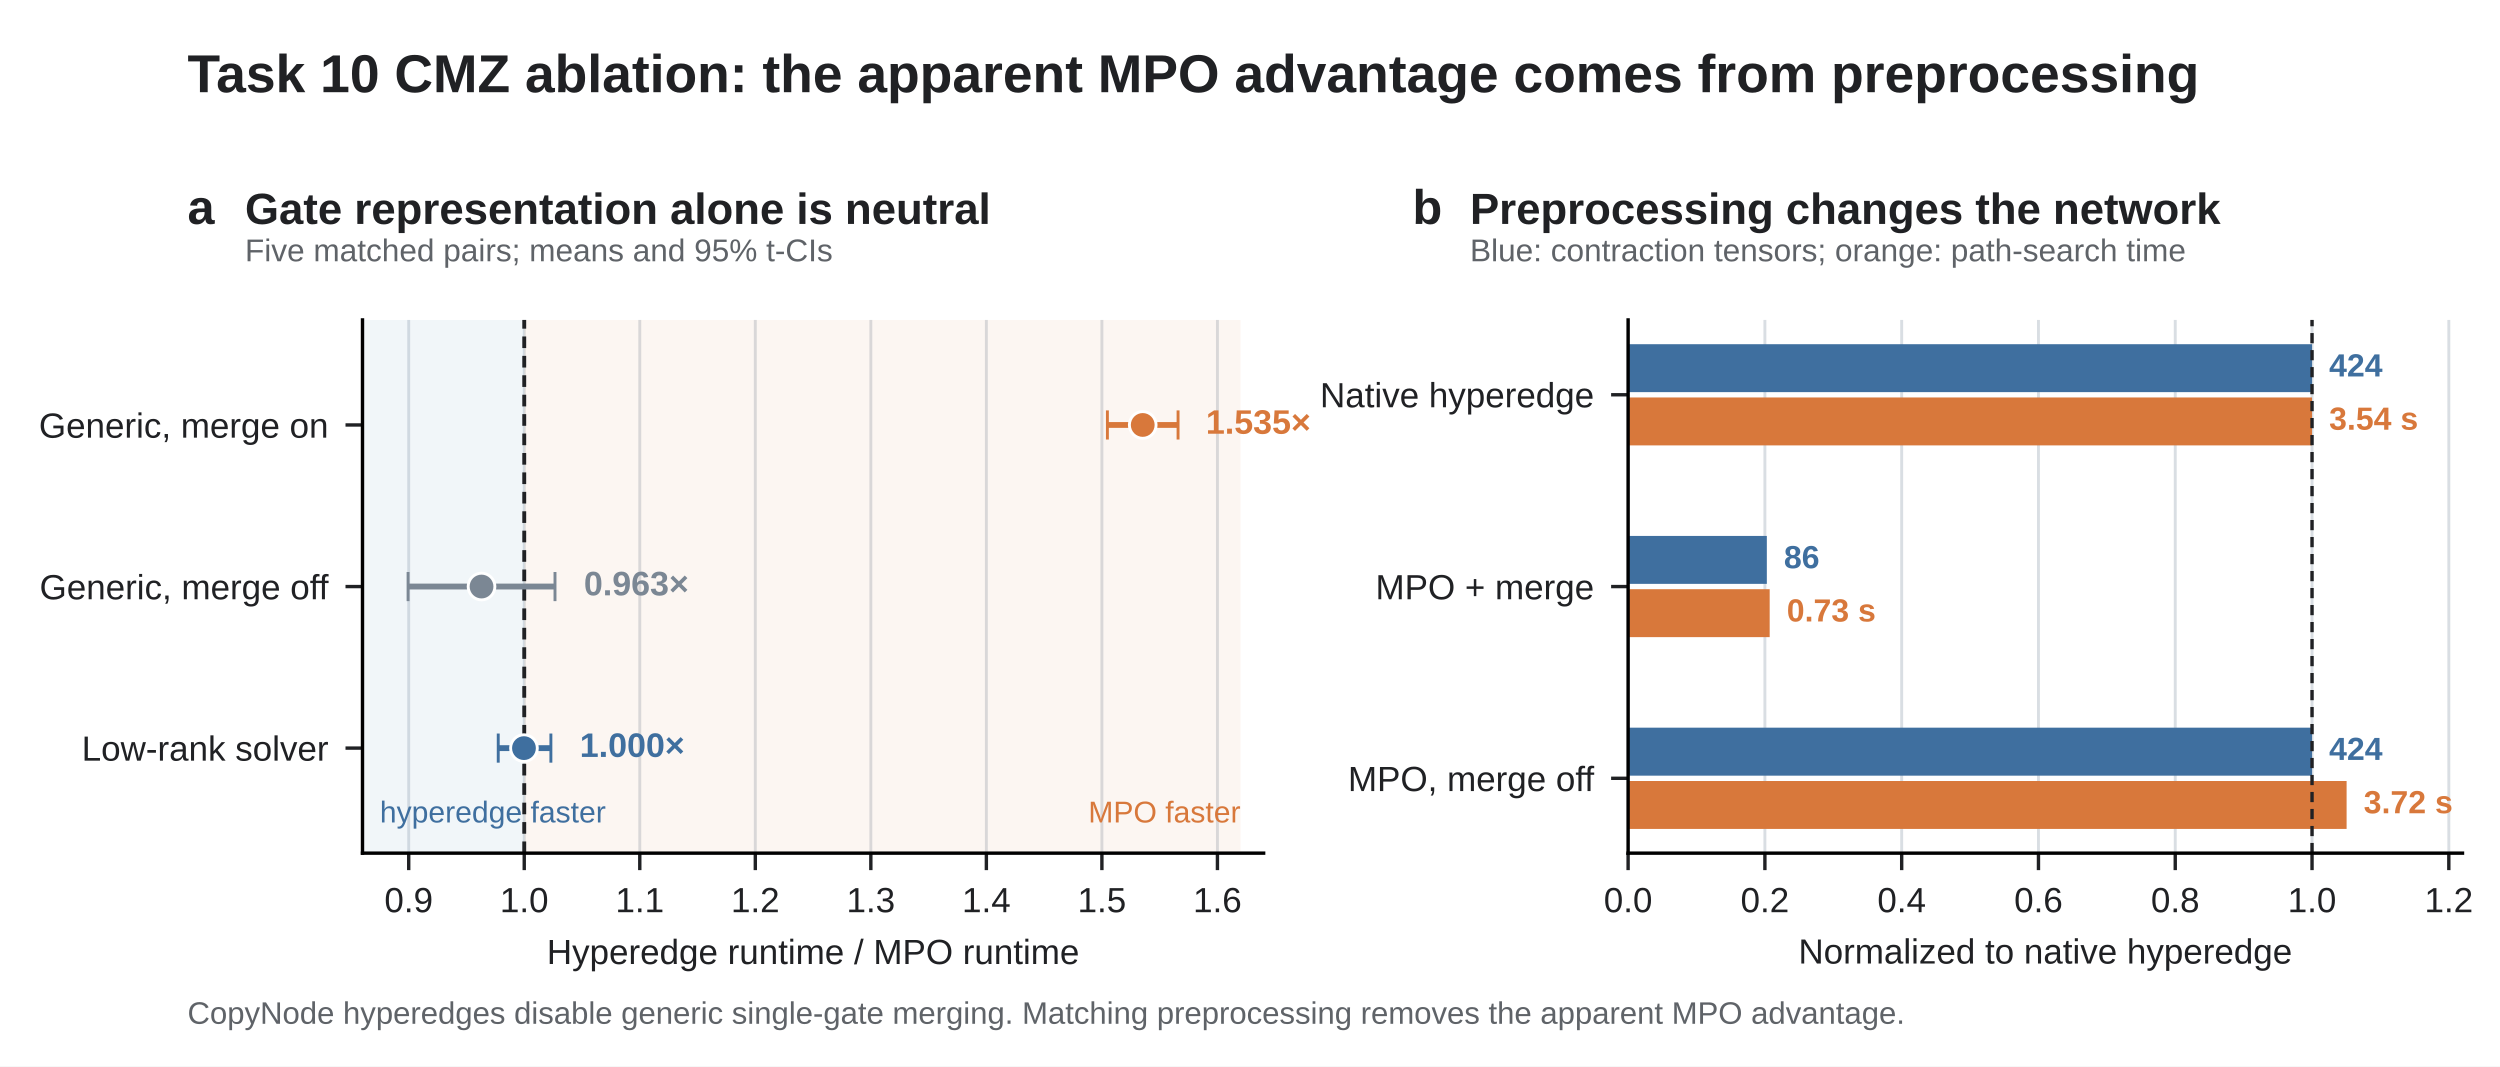
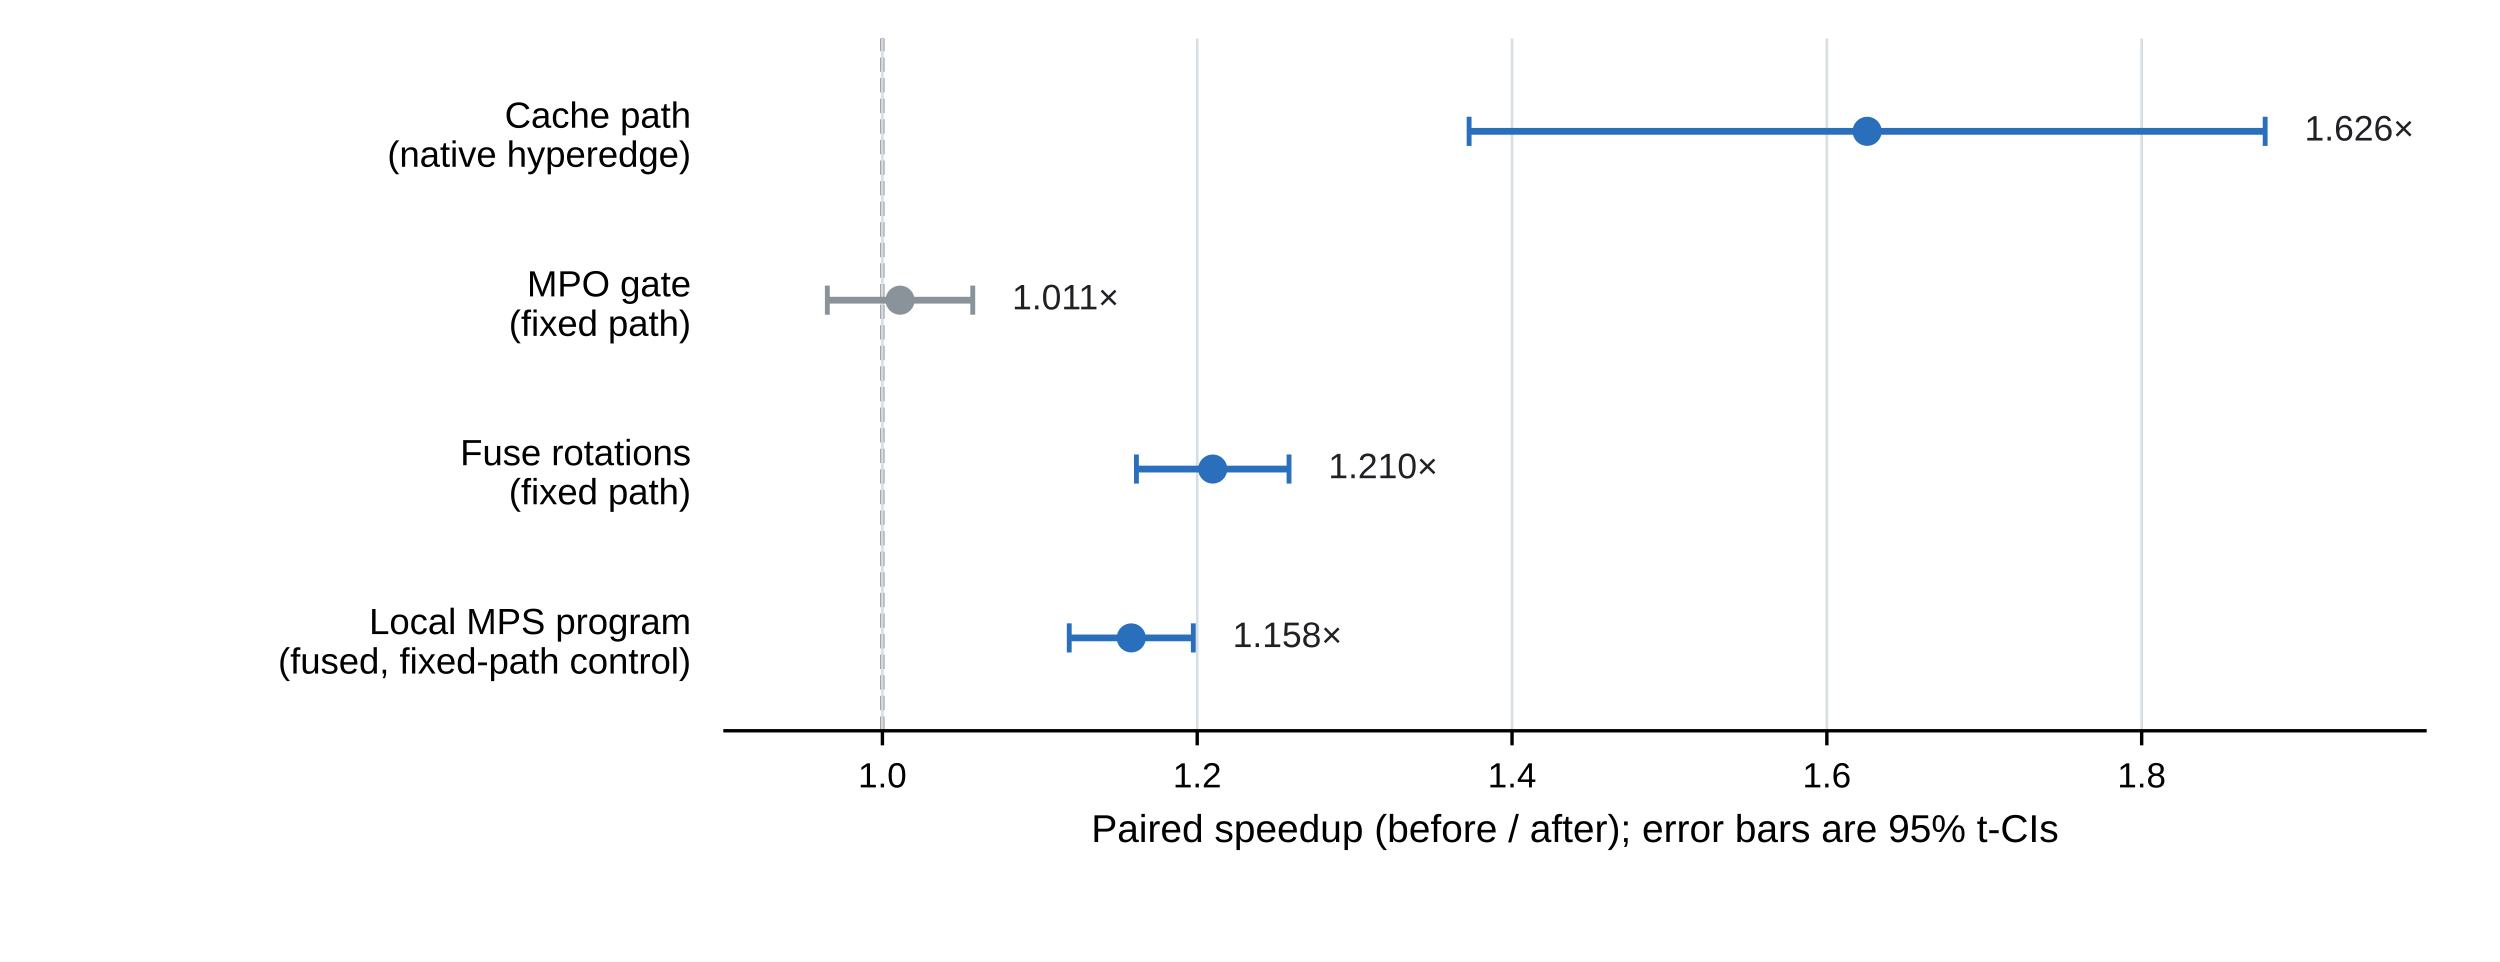
- <svg xmlns="http://www.w3.org/2000/svg" xmlns:xlink="http://www.w3.org/1999/xlink" width="514.8pt" height="219.6pt" viewBox="0 0 514.8 219.6" version="1.1">
+ <svg xmlns="http://www.w3.org/2000/svg" xmlns:xlink="http://www.w3.org/1999/xlink" width="514.8pt" height="198pt" viewBox="0 0 514.8 198" version="1.1">
  <defs>
    <style type="text/css">*{stroke-linejoin: round; stroke-linecap: butt}</style>
  </defs>
  <g id="figure_1">
    <g id="patch_1">
-       <path d="M 0 219.6 L 514.8 219.6 L 514.8 0 L 0 0 z " style="fill: #ffffff" />
+       <path d="M 0 198 L 514.8 198 L 514.8 0 L 0 0 z " style="fill: #ffffff" />
    </g>
    <g id="axes_1">
      <g id="patch_2">
-         <path d="M 74.646 175.68 L 260.21 175.68 L 260.21 65.88 L 74.646 65.88 z " style="fill: #ffffff" />
+         <path d="M 149.292 150.48 L 499.356 150.48 L 499.356 7.92 L 149.292 7.92 z " style="fill: #ffffff" />
+       </g>
+       <g id="line2d_1">
+         <path d="M 181.705 150.48 L 181.705 7.92 " clip-path="url(#p4531cebce4)" style="fill: none; stroke-dasharray: 2.96,1.28; stroke-dashoffset: 0; stroke: #555b61; stroke-width: 0.8" />
      </g>
      <g id="matplotlib.axis_1">
        <g id="xtick_1">
-           <g id="line2d_1">
-             <path d="M 84.162 175.68 L 84.162 65.88 " clip-path="url(#p6c9e299e72)" style="fill: none; stroke: #d9dee3; stroke-width: 0.6; stroke-linecap: square" />
-           </g>
          <g id="line2d_2">
+             <path d="M 181.705 150.48 L 181.705 7.92 " clip-path="url(#p4531cebce4)" style="fill: none; stroke: #d9dee3; stroke-width: 0.55; stroke-linecap: square" />
+           </g>
+           <g id="line2d_3">
            <defs>
-               <path id="m479d107c8b" d="M 0 0 L 0 3.5 " style="stroke: #202124; stroke-width: 0.7" />
+               <path id="m6735ac74de" d="M 0 0 L 0 3 " style="stroke: #000000; stroke-width: 0.7" />
            </defs>
            <g>
-               <use xlink:href="#m479d107c8b" x="84.162" y="175.68" style="fill: #202124; stroke: #202124; stroke-width: 0.7" />
+               <use xlink:href="#m6735ac74de" x="181.705" y="150.48" style="stroke: #000000; stroke-width: 0.7" />
            </g>
          </g>
          <g id="text_1">
-             <text style="font-size: 7.2px; font-family: 'Arial', 'Helvetica', 'DejaVu Sans', sans-serif; text-anchor: middle; fill: #202124" x="84.162" y="187.834" transform="rotate(-0 84.16208 187.8336)">0.9</text>
+             <text style="font-size: 7.2px; font-family: 'Arial', 'Helvetica', 'DejaVu Sans', sans-serif; text-anchor: middle" x="181.705" y="162.134" transform="rotate(-0 181.7053 162.1336)">1.0</text>
          </g>
        </g>
        <g id="xtick_2">
-           <g id="line2d_3">
-             <path d="M 107.952 175.68 L 107.952 65.88 " clip-path="url(#p6c9e299e72)" style="fill: none; stroke: #d9dee3; stroke-width: 0.6; stroke-linecap: square" />
-           </g>
          <g id="line2d_4">
-             <g>
-               <use xlink:href="#m479d107c8b" x="107.952" y="175.68" style="fill: #202124; stroke: #202124; stroke-width: 0.7" />
+             <path d="M 246.532 150.48 L 246.532 7.92 " clip-path="url(#p4531cebce4)" style="fill: none; stroke: #d9dee3; stroke-width: 0.55; stroke-linecap: square" />
+           </g>
+           <g id="line2d_5">
+             <g>
+               <use xlink:href="#m6735ac74de" x="246.532" y="150.48" style="stroke: #000000; stroke-width: 0.7" />
            </g>
          </g>
          <g id="text_2">
-             <text style="font-size: 7.2px; font-family: 'Arial', 'Helvetica', 'DejaVu Sans', sans-serif; text-anchor: middle; fill: #202124" x="107.952" y="187.834" transform="rotate(-0 107.9523 187.8336)">1.0</text>
+             <text style="font-size: 7.2px; font-family: 'Arial', 'Helvetica', 'DejaVu Sans', sans-serif; text-anchor: middle" x="246.532" y="162.134" transform="rotate(-0 246.532 162.1336)">1.2</text>
          </g>
        </g>
        <g id="xtick_3">
-           <g id="line2d_5">
-             <path d="M 131.743 175.68 L 131.743 65.88 " clip-path="url(#p6c9e299e72)" style="fill: none; stroke: #d9dee3; stroke-width: 0.6; stroke-linecap: square" />
-           </g>
          <g id="line2d_6">
-             <g>
-               <use xlink:href="#m479d107c8b" x="131.743" y="175.68" style="fill: #202124; stroke: #202124; stroke-width: 0.7" />
+             <path d="M 311.359 150.48 L 311.359 7.92 " clip-path="url(#p4531cebce4)" style="fill: none; stroke: #d9dee3; stroke-width: 0.55; stroke-linecap: square" />
+           </g>
+           <g id="line2d_7">
+             <g>
+               <use xlink:href="#m6735ac74de" x="311.359" y="150.48" style="stroke: #000000; stroke-width: 0.7" />
            </g>
          </g>
          <g id="text_3">
-             <text style="font-size: 7.2px; font-family: 'Arial', 'Helvetica', 'DejaVu Sans', sans-serif; text-anchor: middle; fill: #202124" x="131.743" y="187.834" transform="rotate(-0 131.7425 187.8336)">1.1</text>
+             <text style="font-size: 7.2px; font-family: 'Arial', 'Helvetica', 'DejaVu Sans', sans-serif; text-anchor: middle" x="311.359" y="162.134" transform="rotate(-0 311.3587 162.1336)">1.4</text>
          </g>
        </g>
        <g id="xtick_4">
-           <g id="line2d_7">
-             <path d="M 155.533 175.68 L 155.533 65.88 " clip-path="url(#p6c9e299e72)" style="fill: none; stroke: #d9dee3; stroke-width: 0.6; stroke-linecap: square" />
-           </g>
          <g id="line2d_8">
-             <g>
-               <use xlink:href="#m479d107c8b" x="155.533" y="175.68" style="fill: #202124; stroke: #202124; stroke-width: 0.7" />
+             <path d="M 376.185 150.48 L 376.185 7.92 " clip-path="url(#p4531cebce4)" style="fill: none; stroke: #d9dee3; stroke-width: 0.55; stroke-linecap: square" />
+           </g>
+           <g id="line2d_9">
+             <g>
+               <use xlink:href="#m6735ac74de" x="376.185" y="150.48" style="stroke: #000000; stroke-width: 0.7" />
            </g>
          </g>
          <g id="text_4">
-             <text style="font-size: 7.2px; font-family: 'Arial', 'Helvetica', 'DejaVu Sans', sans-serif; text-anchor: middle; fill: #202124" x="155.533" y="187.834" transform="rotate(-0 155.5327 187.8336)">1.2</text>
+             <text style="font-size: 7.2px; font-family: 'Arial', 'Helvetica', 'DejaVu Sans', sans-serif; text-anchor: middle" x="376.185" y="162.134" transform="rotate(-0 376.1853 162.1336)">1.6</text>
          </g>
        </g>
        <g id="xtick_5">
-           <g id="line2d_9">
-             <path d="M 179.323 175.68 L 179.323 65.88 " clip-path="url(#p6c9e299e72)" style="fill: none; stroke: #d9dee3; stroke-width: 0.6; stroke-linecap: square" />
-           </g>
          <g id="line2d_10">
-             <g>
-               <use xlink:href="#m479d107c8b" x="179.323" y="175.68" style="fill: #202124; stroke: #202124; stroke-width: 0.7" />
+             <path d="M 441.012 150.48 L 441.012 7.92 " clip-path="url(#p4531cebce4)" style="fill: none; stroke: #d9dee3; stroke-width: 0.55; stroke-linecap: square" />
+           </g>
+           <g id="line2d_11">
+             <g>
+               <use xlink:href="#m6735ac74de" x="441.012" y="150.48" style="stroke: #000000; stroke-width: 0.7" />
            </g>
          </g>
          <g id="text_5">
-             <text style="font-size: 7.2px; font-family: 'Arial', 'Helvetica', 'DejaVu Sans', sans-serif; text-anchor: middle; fill: #202124" x="179.323" y="187.834" transform="rotate(-0 179.3229 187.8336)">1.3</text>
-           </g>
-         </g>
-         <g id="xtick_6">
-           <g id="line2d_11">
-             <path d="M 203.113 175.68 L 203.113 65.88 " clip-path="url(#p6c9e299e72)" style="fill: none; stroke: #d9dee3; stroke-width: 0.6; stroke-linecap: square" />
-           </g>
-           <g id="line2d_12">
-             <g>
-               <use xlink:href="#m479d107c8b" x="203.113" y="175.68" style="fill: #202124; stroke: #202124; stroke-width: 0.7" />
-             </g>
-           </g>
-           <g id="text_6">
-             <text style="font-size: 7.2px; font-family: 'Arial', 'Helvetica', 'DejaVu Sans', sans-serif; text-anchor: middle; fill: #202124" x="203.113" y="187.834" transform="rotate(-0 203.1131 187.8336)">1.4</text>
-           </g>
-         </g>
-         <g id="xtick_7">
-           <g id="line2d_13">
-             <path d="M 226.903 175.68 L 226.903 65.88 " clip-path="url(#p6c9e299e72)" style="fill: none; stroke: #d9dee3; stroke-width: 0.6; stroke-linecap: square" />
-           </g>
-           <g id="line2d_14">
-             <g>
-               <use xlink:href="#m479d107c8b" x="226.903" y="175.68" style="fill: #202124; stroke: #202124; stroke-width: 0.7" />
-             </g>
-           </g>
-           <g id="text_7">
-             <text style="font-size: 7.2px; font-family: 'Arial', 'Helvetica', 'DejaVu Sans', sans-serif; text-anchor: middle; fill: #202124" x="226.903" y="187.834" transform="rotate(-0 226.9033 187.8336)">1.5</text>
-           </g>
-         </g>
-         <g id="xtick_8">
-           <g id="line2d_15">
-             <path d="M 250.694 175.68 L 250.694 65.88 " clip-path="url(#p6c9e299e72)" style="fill: none; stroke: #d9dee3; stroke-width: 0.6; stroke-linecap: square" />
-           </g>
-           <g id="line2d_16">
-             <g>
-               <use xlink:href="#m479d107c8b" x="250.694" y="175.68" style="fill: #202124; stroke: #202124; stroke-width: 0.7" />
-             </g>
-           </g>
-           <g id="text_8">
-             <text style="font-size: 7.2px; font-family: 'Arial', 'Helvetica', 'DejaVu Sans', sans-serif; text-anchor: middle; fill: #202124" x="250.694" y="187.834" transform="rotate(-0 250.6936 187.8336)">1.6</text>
-           </g>
-         </g>
-         <g id="text_9">
-           <text style="font-size: 7.2px; font-family: 'Arial', 'Helvetica', 'DejaVu Sans', sans-serif; text-anchor: middle; fill: #202124" x="167.428" y="198.511" transform="rotate(-0 167.4278 198.5105)">Hyperedge runtime / MPO runtime</text>
+             <text style="font-size: 7.2px; font-family: 'Arial', 'Helvetica', 'DejaVu Sans', sans-serif; text-anchor: middle" x="441.012" y="162.134" transform="rotate(-0 441.012 162.1336)">1.8</text>
+           </g>
+         </g>
+         <g id="text_6">
+           <text style="font-size: 8px; font-family: 'Arial', 'Helvetica', 'DejaVu Sans', sans-serif; text-anchor: middle" x="324.324" y="173.388" transform="rotate(-0 324.324 173.3884)">Paired speedup (before / after); error bars are 95% t-CIs</text>
        </g>
      </g>
      <g id="matplotlib.axis_2">
        <g id="ytick_1">
-           <g id="line2d_17">
-             <defs>
-               <path id="mace74a20b6" d="M 0 0 L -3.5 0 " style="stroke: #202124; stroke-width: 0.7" />
-             </defs>
-             <g>
-               <use xlink:href="#mace74a20b6" x="74.646" y="87.507" style="fill: #202124; stroke: #202124; stroke-width: 0.7" />
-             </g>
-           </g>
+           <g id="line2d_12" />
+           <g id="text_7">
+             <text style="font-size: 7.5px; font-family: 'Arial', 'Helvetica', 'DejaVu Sans', sans-serif" transform="translate(103.9342 26.29859)">Cache path</text>
+             <text style="font-size: 7.5px; font-family: 'Arial', 'Helvetica', 'DejaVu Sans', sans-serif" transform="translate(79.75958 34.34093)">(native hyperedge)</text>
+           </g>
+         </g>
+         <g id="ytick_2">
+           <g id="line2d_13" />
+           <g id="text_8">
+             <text style="font-size: 7.5px; font-family: 'Arial', 'Helvetica', 'DejaVu Sans', sans-serif" transform="translate(108.5291 61.02772)">MPO gate</text>
+             <text style="font-size: 7.5px; font-family: 'Arial', 'Helvetica', 'DejaVu Sans', sans-serif" transform="translate(104.7768 69.15795)">(fixed path)</text>
+           </g>
+         </g>
+         <g id="ytick_3">
+           <g id="line2d_14" />
+           <g id="text_9">
+             <text style="font-size: 7.5px; font-family: 'Arial', 'Helvetica', 'DejaVu Sans', sans-serif" transform="translate(94.77247 95.79435)">Fuse rotations</text>
+             <text style="font-size: 7.5px; font-family: 'Arial', 'Helvetica', 'DejaVu Sans', sans-serif" transform="translate(104.7768 103.8367)">(fixed path)</text>
+           </g>
+         </g>
+         <g id="ytick_4">
+           <g id="line2d_15" />
          <g id="text_10">
-             <text style="font-size: 7.2px; font-family: 'Arial', 'Helvetica', 'DejaVu Sans', sans-serif; text-anchor: end; fill: #202124" x="67.646" y="90.128" transform="rotate(-0 67.646 90.12796)">Generic, merge on</text>
-           </g>
-         </g>
-         <g id="ytick_2">
-           <g id="line2d_18">
-             <g>
-               <use xlink:href="#mace74a20b6" x="74.646" y="120.78" style="fill: #202124; stroke: #202124; stroke-width: 0.7" />
-             </g>
-           </g>
-           <g id="text_11">
-             <text style="font-size: 7.2px; font-family: 'Arial', 'Helvetica', 'DejaVu Sans', sans-serif; text-anchor: end; fill: #202124" x="67.646" y="123.401" transform="rotate(-0 67.646 123.4007)">Generic, merge off</text>
-           </g>
-         </g>
-         <g id="ytick_3">
-           <g id="line2d_19">
-             <g>
-               <use xlink:href="#mace74a20b6" x="74.646" y="154.053" style="fill: #202124; stroke: #202124; stroke-width: 0.7" />
-             </g>
-           </g>
-           <g id="text_12">
-             <text style="font-size: 7.2px; font-family: 'Arial', 'Helvetica', 'DejaVu Sans', sans-serif; text-anchor: end; fill: #202124" x="67.646" y="156.63" transform="rotate(-0 67.646 156.6295)">Low-rank solver</text>
+             <text style="font-size: 7.5px; font-family: 'Arial', 'Helvetica', 'DejaVu Sans', sans-serif" transform="translate(76.01895 130.5668)">Local MPS program</text>
+             <text style="font-size: 7.5px; font-family: 'Arial', 'Helvetica', 'DejaVu Sans', sans-serif" transform="translate(57.25723 138.6971)">(fused, fixed-path control)</text>
          </g>
        </g>
      </g>
      <g id="patch_3">
-         <path d="M 74.646 175.68 L 107.952 175.68 L 107.952 65.88 L 74.646 65.88 z " clip-path="url(#p6c9e299e72)" style="fill: #91b7d4; opacity: 0.13" />
-       </g>
-       <g id="patch_4">
-         <path d="M 107.952 175.68 L 255.452 175.68 L 255.452 65.88 L 107.952 65.88 z " clip-path="url(#p6c9e299e72)" style="fill: #d8783b; opacity: 0.07" />
+         <path d="M 149.292 150.48 L 499.356 150.48 " style="fill: none; stroke: #000000; stroke-width: 0.7; stroke-linejoin: miter; stroke-linecap: square" />
+       </g>
+       <g id="LineCollection_1">
+         <path d="M 302.52 27.044 L 466.446 27.044 " clip-path="url(#p4531cebce4)" style="fill: none; stroke: #2a6fbb; stroke-width: 1.4" />
+       </g>
+       <g id="line2d_16">
+         <defs>
+           <path id="m9feb928ae0" d="M 0 3 L 0 -3 " style="stroke: #2a6fbb" />
+         </defs>
+         <g clip-path="url(#p4531cebce4)">
+           <use xlink:href="#m9feb928ae0" x="302.52" y="27.044" style="fill: #2a6fbb; stroke: #2a6fbb" />
+         </g>
+       </g>
+       <g id="line2d_17">
+         <g clip-path="url(#p4531cebce4)">
+           <use xlink:href="#m9feb928ae0" x="466.446" y="27.044" style="fill: #2a6fbb; stroke: #2a6fbb" />
+         </g>
+       </g>
+       <g id="text_11">
+         <text style="font-size: 7.3px; font-family: 'Arial', 'Helvetica', 'DejaVu Sans', sans-serif; text-anchor: start; fill: #202124" x="474.549" y="28.931" transform="rotate(-0 474.5491 28.93107)">1.626×</text>
+       </g>
+       <g id="LineCollection_2">
+         <path d="M 170.366 61.815 L 200.31 61.815 " clip-path="url(#p4531cebce4)" style="fill: none; stroke: #8a929a; stroke-width: 1.4" />
+       </g>
+       <g id="line2d_18">
+         <defs>
+           <path id="mf2feea0090" d="M 0 3 L 0 -3 " style="stroke: #8a929a" />
+         </defs>
+         <g clip-path="url(#p4531cebce4)">
+           <use xlink:href="#mf2feea0090" x="170.366" y="61.815" style="fill: #8a929a; stroke: #8a929a" />
+         </g>
+       </g>
+       <g id="line2d_19">
+         <g clip-path="url(#p4531cebce4)">
+           <use xlink:href="#mf2feea0090" x="200.31" y="61.815" style="fill: #8a929a; stroke: #8a929a" />
+         </g>
+       </g>
+       <g id="text_12">
+         <text style="font-size: 7.3px; font-family: 'Arial', 'Helvetica', 'DejaVu Sans', sans-serif; text-anchor: start; fill: #202124" x="208.414" y="63.702" transform="rotate(-0 208.4136 63.7018)">1.011×</text>
+       </g>
+       <g id="LineCollection_3">
+         <path d="M 234.014 96.585 L 265.435 96.585 " clip-path="url(#p4531cebce4)" style="fill: none; stroke: #2a6fbb; stroke-width: 1.4" />
      </g>
      <g id="line2d_20">
-         <path d="M 107.952 175.68 L 107.952 65.88 " clip-path="url(#p6c9e299e72)" style="fill: none; stroke-dasharray: 2.4,1.6; stroke-dashoffset: 0; stroke: #202124; stroke-width: 0.8" />
-       </g>
-       <g id="patch_5">
-         <path d="M 74.646 175.68 L 74.646 65.88 " style="fill: none; stroke: #000000; stroke-width: 0.7; stroke-linejoin: miter; stroke-linecap: square" />
-       </g>
-       <g id="patch_6">
-         <path d="M 74.646 175.68 L 260.21 175.68 " style="fill: none; stroke: #000000; stroke-width: 0.7; stroke-linejoin: miter; stroke-linecap: square" />
-       </g>
-       <g id="LineCollection_1">
-         <path d="M 228.036 87.507 L 242.586 87.507 " clip-path="url(#p6c9e299e72)" style="fill: none; stroke: #d8783b; stroke-width: 1.2" />
+         <g clip-path="url(#p4531cebce4)">
+           <use xlink:href="#m9feb928ae0" x="234.014" y="96.585" style="fill: #2a6fbb; stroke: #2a6fbb" />
+         </g>
      </g>
      <g id="line2d_21">
-         <defs>
-           <path id="m5ac0449e35" d="M 0 3 L 0 -3 " style="stroke: #d8783b; stroke-width: 0.6" />
-         </defs>
-         <g clip-path="url(#p6c9e299e72)">
-           <use xlink:href="#m5ac0449e35" x="228.036" y="87.507" style="fill: #d8783b; stroke: #d8783b; stroke-width: 0.6" />
-         </g>
+         <g clip-path="url(#p4531cebce4)">
+           <use xlink:href="#m9feb928ae0" x="265.435" y="96.585" style="fill: #2a6fbb; stroke: #2a6fbb" />
+         </g>
+       </g>
+       <g id="text_13">
+         <text style="font-size: 7.3px; font-family: 'Arial', 'Helvetica', 'DejaVu Sans', sans-serif; text-anchor: start; fill: #202124" x="273.539" y="98.473" transform="rotate(-0 273.5388 98.47253)">1.210×</text>
+       </g>
+       <g id="LineCollection_4">
+         <path d="M 220.181 131.356 L 245.728 131.356 " clip-path="url(#p4531cebce4)" style="fill: none; stroke: #2a6fbb; stroke-width: 1.4" />
      </g>
      <g id="line2d_22">
-         <g clip-path="url(#p6c9e299e72)">
-           <use xlink:href="#m5ac0449e35" x="242.586" y="87.507" style="fill: #d8783b; stroke: #d8783b; stroke-width: 0.6" />
-         </g>
-       </g>
-       <g id="text_13">
-         <text style="font-weight: 700; font-size: 7px; font-family: 'Arial', 'Helvetica', 'DejaVu Sans', sans-serif; text-anchor: start; fill: #d8783b" x="248.315" y="89.322" transform="rotate(-0 248.3145 89.3218)">1.535×</text>
-       </g>
-       <g id="LineCollection_2">
-         <path d="M 84.031 120.78 L 114.285 120.78 " clip-path="url(#p6c9e299e72)" style="fill: none; stroke: #7b8794; stroke-width: 1.2" />
+         <g clip-path="url(#p4531cebce4)">
+           <use xlink:href="#m9feb928ae0" x="220.181" y="131.356" style="fill: #2a6fbb; stroke: #2a6fbb" />
+         </g>
      </g>
      <g id="line2d_23">
-         <defs>
-           <path id="m4f2e499cf9" d="M 0 3 L 0 -3 " style="stroke: #7b8794; stroke-width: 0.6" />
-         </defs>
-         <g clip-path="url(#p6c9e299e72)">
-           <use xlink:href="#m4f2e499cf9" x="84.031" y="120.78" style="fill: #7b8794; stroke: #7b8794; stroke-width: 0.6" />
-         </g>
+         <g clip-path="url(#p4531cebce4)">
+           <use xlink:href="#m9feb928ae0" x="245.728" y="131.356" style="fill: #2a6fbb; stroke: #2a6fbb" />
+         </g>
+       </g>
+       <g id="text_14">
+         <text style="font-size: 7.3px; font-family: 'Arial', 'Helvetica', 'DejaVu Sans', sans-serif; text-anchor: start; fill: #202124" x="253.831" y="133.243" transform="rotate(-0 253.8312 133.2433)">1.158×</text>
      </g>
      <g id="line2d_24">
-         <g clip-path="url(#p6c9e299e72)">
-           <use xlink:href="#m4f2e499cf9" x="114.285" y="120.78" style="fill: #7b8794; stroke: #7b8794; stroke-width: 0.6" />
-         </g>
-       </g>
-       <g id="text_14">
-         <text style="font-weight: 700; font-size: 7px; font-family: 'Arial', 'Helvetica', 'DejaVu Sans', sans-serif; text-anchor: start; fill: #7b8794" x="120.233" y="122.595" transform="rotate(-0 120.2328 122.5945)">0.963×</text>
-       </g>
-       <g id="LineCollection_3">
-         <path d="M 102.597 154.053 L 113.438 154.053 " clip-path="url(#p6c9e299e72)" style="fill: none; stroke: #3f6f9f; stroke-width: 1.2" />
+         <defs>
+           <path id="mca5726a981" d="M 0 2.5 C 0.663 2.5 1.299 2.237 1.768 1.768 C 2.237 1.299 2.5 0.663 2.5 0 C 2.5 -0.663 2.237 -1.299 1.768 -1.768 C 1.299 -2.237 0.663 -2.5 0 -2.5 C -0.663 -2.5 -1.299 -2.237 -1.768 -1.768 C -2.237 -1.299 -2.5 -0.663 -2.5 0 C -2.5 0.663 -2.237 1.299 -1.768 1.768 C -1.299 2.237 -0.663 2.5 0 2.5 z " style="stroke: #2a6fbb" />
+         </defs>
+         <g clip-path="url(#p4531cebce4)">
+           <use xlink:href="#mca5726a981" x="384.483" y="27.044" style="fill: #2a6fbb; stroke: #2a6fbb" />
+         </g>
      </g>
      <g id="line2d_25">
        <defs>
-           <path id="m2a5b2d498e" d="M 0 3 L 0 -3 " style="stroke: #3f6f9f; stroke-width: 0.6" />
-         </defs>
-         <g clip-path="url(#p6c9e299e72)">
-           <use xlink:href="#m2a5b2d498e" x="102.597" y="154.053" style="fill: #3f6f9f; stroke: #3f6f9f; stroke-width: 0.6" />
+           <path id="m770d64b695" d="M 0 2.5 C 0.663 2.5 1.299 2.237 1.768 1.768 C 2.237 1.299 2.5 0.663 2.5 0 C 2.5 -0.663 2.237 -1.299 1.768 -1.768 C 1.299 -2.237 0.663 -2.5 0 -2.5 C -0.663 -2.5 -1.299 -2.237 -1.768 -1.768 C -2.237 -1.299 -2.5 -0.663 -2.5 0 C -2.5 0.663 -2.237 1.299 -1.768 1.768 C -1.299 2.237 -0.663 2.5 0 2.5 z " style="stroke: #8a929a" />
+         </defs>
+         <g clip-path="url(#p4531cebce4)">
+           <use xlink:href="#m770d64b695" x="185.338" y="61.815" style="fill: #8a929a; stroke: #8a929a" />
        </g>
      </g>
      <g id="line2d_26">
-         <g clip-path="url(#p6c9e299e72)">
-           <use xlink:href="#m2a5b2d498e" x="113.438" y="154.053" style="fill: #3f6f9f; stroke: #3f6f9f; stroke-width: 0.6" />
-         </g>
-       </g>
-       <g id="text_15">
-         <text style="font-weight: 700; font-size: 7px; font-family: 'Arial', 'Helvetica', 'DejaVu Sans', sans-serif; text-anchor: start; fill: #3f6f9f" x="119.386" y="155.867" transform="rotate(-0 119.3859 155.8673)">1.000×</text>
-       </g>
-       <g id="text_16">
-         <text style="font-size: 6.2px; font-family: 'Arial', 'Helvetica', 'DejaVu Sans', sans-serif; text-anchor: start; fill: #3f6f9f" x="78.215" y="169.358" transform="rotate(-0 78.21453 169.3582)">hyperedge faster</text>
-       </g>
-       <g id="text_17">
-         <text style="font-size: 6.2px; font-family: 'Arial', 'Helvetica', 'DejaVu Sans', sans-serif; text-anchor: end; fill: #d8783b" x="255.452" y="169.358" transform="rotate(-0 255.4516 169.3582)">MPO faster</text>
+         <g clip-path="url(#p4531cebce4)">
+           <use xlink:href="#mca5726a981" x="249.725" y="96.585" style="fill: #2a6fbb; stroke: #2a6fbb" />
+         </g>
      </g>
      <g id="line2d_27">
-         <defs>
-           <path id="m53c761e85b" d="M 0 2.75 C 0.729 2.75 1.429 2.46 1.945 1.945 C 2.46 1.429 2.75 0.729 2.75 0 C 2.75 -0.729 2.46 -1.429 1.945 -1.945 C 1.429 -2.46 0.729 -2.75 0 -2.75 C -0.729 -2.75 -1.429 -2.46 -1.945 -1.945 C -2.46 -1.429 -2.75 -0.729 -2.75 0 C -2.75 0.729 -2.46 1.429 -1.945 1.945 C -1.429 2.46 -0.729 2.75 0 2.75 z " style="stroke: #ffffff; stroke-width: 0.6" />
-         </defs>
-         <g clip-path="url(#p6c9e299e72)">
-           <use xlink:href="#m53c761e85b" x="235.311" y="87.507" style="fill: #d8783b; stroke: #ffffff; stroke-width: 0.6" />
-         </g>
-       </g>
-       <g id="line2d_28">
-         <defs>
-           <path id="mf083e9860e" d="M 0 2.75 C 0.729 2.75 1.429 2.46 1.945 1.945 C 2.46 1.429 2.75 0.729 2.75 0 C 2.75 -0.729 2.46 -1.429 1.945 -1.945 C 1.429 -2.46 0.729 -2.75 0 -2.75 C -0.729 -2.75 -1.429 -2.46 -1.945 -1.945 C -2.46 -1.429 -2.75 -0.729 -2.75 0 C -2.75 0.729 -2.46 1.429 -1.945 1.945 C -1.429 2.46 -0.729 2.75 0 2.75 z " style="stroke: #ffffff; stroke-width: 0.6" />
-         </defs>
-         <g clip-path="url(#p6c9e299e72)">
-           <use xlink:href="#mf083e9860e" x="99.158" y="120.78" style="fill: #7b8794; stroke: #ffffff; stroke-width: 0.6" />
-         </g>
-       </g>
-       <g id="line2d_29">
-         <defs>
-           <path id="m34a9c0d026" d="M 0 2.75 C 0.729 2.75 1.429 2.46 1.945 1.945 C 2.46 1.429 2.75 0.729 2.75 0 C 2.75 -0.729 2.46 -1.429 1.945 -1.945 C 1.429 -2.46 0.729 -2.75 0 -2.75 C -0.729 -2.75 -1.429 -2.46 -1.945 -1.945 C -2.46 -1.429 -2.75 -0.729 -2.75 0 C -2.75 0.729 -2.46 1.429 -1.945 1.945 C -1.429 2.46 -0.729 2.75 0 2.75 z " style="stroke: #ffffff; stroke-width: 0.6" />
-         </defs>
-         <g clip-path="url(#p6c9e299e72)">
-           <use xlink:href="#m34a9c0d026" x="107.894" y="154.053" style="fill: #3f6f9f; stroke: #ffffff; stroke-width: 0.6" />
-         </g>
-       </g>
-     </g>
-     <g id="axes_2">
-       <g id="patch_7">
-         <path d="M 335.26 175.68 L 507.078 175.68 L 507.078 65.88 L 335.26 65.88 z " style="fill: #ffffff" />
-       </g>
-       <g id="matplotlib.axis_3">
-         <g id="xtick_9">
-           <g id="line2d_30">
-             <path d="M 335.26 175.68 L 335.26 65.88 " clip-path="url(#p2603d746f2)" style="fill: none; stroke: #d9dee3; stroke-width: 0.6; stroke-linecap: square" />
-           </g>
-           <g id="line2d_31">
-             <g>
-               <use xlink:href="#m479d107c8b" x="335.26" y="175.68" style="fill: #202124; stroke: #202124; stroke-width: 0.7" />
-             </g>
-           </g>
-           <g id="text_18">
-             <text style="font-size: 7.2px; font-family: 'Arial', 'Helvetica', 'DejaVu Sans', sans-serif; text-anchor: middle; fill: #202124" x="335.26" y="187.834" transform="rotate(-0 335.2598 187.8336)">0.0</text>
-           </g>
-         </g>
-         <g id="xtick_10">
-           <g id="line2d_32">
-             <path d="M 363.427 175.68 L 363.427 65.88 " clip-path="url(#p2603d746f2)" style="fill: none; stroke: #d9dee3; stroke-width: 0.6; stroke-linecap: square" />
-           </g>
-           <g id="line2d_33">
-             <g>
-               <use xlink:href="#m479d107c8b" x="363.427" y="175.68" style="fill: #202124; stroke: #202124; stroke-width: 0.7" />
-             </g>
-           </g>
-           <g id="text_19">
-             <text style="font-size: 7.2px; font-family: 'Arial', 'Helvetica', 'DejaVu Sans', sans-serif; text-anchor: middle; fill: #202124" x="363.427" y="187.834" transform="rotate(-0 363.4267 187.8336)">0.2</text>
-           </g>
-         </g>
-         <g id="xtick_11">
-           <g id="line2d_34">
-             <path d="M 391.594 175.68 L 391.594 65.88 " clip-path="url(#p2603d746f2)" style="fill: none; stroke: #d9dee3; stroke-width: 0.6; stroke-linecap: square" />
-           </g>
-           <g id="line2d_35">
-             <g>
-               <use xlink:href="#m479d107c8b" x="391.594" y="175.68" style="fill: #202124; stroke: #202124; stroke-width: 0.7" />
-             </g>
-           </g>
-           <g id="text_20">
-             <text style="font-size: 7.2px; font-family: 'Arial', 'Helvetica', 'DejaVu Sans', sans-serif; text-anchor: middle; fill: #202124" x="391.594" y="187.834" transform="rotate(-0 391.5936 187.8336)">0.4</text>
-           </g>
-         </g>
-         <g id="xtick_12">
-           <g id="line2d_36">
-             <path d="M 419.761 175.68 L 419.761 65.88 " clip-path="url(#p2603d746f2)" style="fill: none; stroke: #d9dee3; stroke-width: 0.6; stroke-linecap: square" />
-           </g>
-           <g id="line2d_37">
-             <g>
-               <use xlink:href="#m479d107c8b" x="419.761" y="175.68" style="fill: #202124; stroke: #202124; stroke-width: 0.7" />
-             </g>
-           </g>
-           <g id="text_21">
-             <text style="font-size: 7.2px; font-family: 'Arial', 'Helvetica', 'DejaVu Sans', sans-serif; text-anchor: middle; fill: #202124" x="419.761" y="187.834" transform="rotate(-0 419.7606 187.8336)">0.6</text>
-           </g>
-         </g>
-         <g id="xtick_13">
-           <g id="line2d_38">
-             <path d="M 447.927 175.68 L 447.927 65.88 " clip-path="url(#p2603d746f2)" style="fill: none; stroke: #d9dee3; stroke-width: 0.6; stroke-linecap: square" />
-           </g>
-           <g id="line2d_39">
-             <g>
-               <use xlink:href="#m479d107c8b" x="447.927" y="175.68" style="fill: #202124; stroke: #202124; stroke-width: 0.7" />
-             </g>
-           </g>
-           <g id="text_22">
-             <text style="font-size: 7.2px; font-family: 'Arial', 'Helvetica', 'DejaVu Sans', sans-serif; text-anchor: middle; fill: #202124" x="447.927" y="187.834" transform="rotate(-0 447.9275 187.8336)">0.8</text>
-           </g>
-         </g>
-         <g id="xtick_14">
-           <g id="line2d_40">
-             <path d="M 476.094 175.68 L 476.094 65.88 " clip-path="url(#p2603d746f2)" style="fill: none; stroke: #d9dee3; stroke-width: 0.6; stroke-linecap: square" />
-           </g>
-           <g id="line2d_41">
-             <g>
-               <use xlink:href="#m479d107c8b" x="476.094" y="175.68" style="fill: #202124; stroke: #202124; stroke-width: 0.7" />
-             </g>
-           </g>
-           <g id="text_23">
-             <text style="font-size: 7.2px; font-family: 'Arial', 'Helvetica', 'DejaVu Sans', sans-serif; text-anchor: middle; fill: #202124" x="476.094" y="187.834" transform="rotate(-0 476.0944 187.8336)">1.0</text>
-           </g>
-         </g>
-         <g id="xtick_15">
-           <g id="line2d_42">
-             <path d="M 504.261 175.68 L 504.261 65.88 " clip-path="url(#p2603d746f2)" style="fill: none; stroke: #d9dee3; stroke-width: 0.6; stroke-linecap: square" />
-           </g>
-           <g id="line2d_43">
-             <g>
-               <use xlink:href="#m479d107c8b" x="504.261" y="175.68" style="fill: #202124; stroke: #202124; stroke-width: 0.7" />
-             </g>
-           </g>
-           <g id="text_24">
-             <text style="font-size: 7.2px; font-family: 'Arial', 'Helvetica', 'DejaVu Sans', sans-serif; text-anchor: middle; fill: #202124" x="504.261" y="187.834" transform="rotate(-0 504.2613 187.8336)">1.2</text>
-           </g>
-         </g>
-         <g id="text_25">
-           <text style="font-size: 7.2px; font-family: 'Arial', 'Helvetica', 'DejaVu Sans', sans-serif; text-anchor: middle; fill: #202124" x="421.169" y="198.418" transform="rotate(-0 421.1689 198.4183)">Normalized to native hyperedge</text>
-         </g>
-       </g>
-       <g id="matplotlib.axis_4">
-         <g id="ytick_4">
-           <g id="line2d_44">
-             <g>
-               <use xlink:href="#mace74a20b6" x="335.26" y="81.291" style="fill: #202124; stroke: #202124; stroke-width: 0.7" />
-             </g>
-           </g>
-           <g id="text_26">
-             <text style="font-size: 7.2px; font-family: 'Arial', 'Helvetica', 'DejaVu Sans', sans-serif; text-anchor: end; fill: #202124" x="328.26" y="83.868" transform="rotate(-0 328.2598 83.8683)">Native hyperedge</text>
-           </g>
-         </g>
-         <g id="ytick_5">
-           <g id="line2d_45">
-             <g>
-               <use xlink:href="#mace74a20b6" x="335.26" y="120.78" style="fill: #202124; stroke: #202124; stroke-width: 0.7" />
-             </g>
-           </g>
-           <g id="text_27">
-             <text style="font-size: 7.2px; font-family: 'Arial', 'Helvetica', 'DejaVu Sans', sans-serif; text-anchor: end; fill: #202124" x="328.26" y="123.403" transform="rotate(-0 328.2598 123.4029)">MPO + merge</text>
-           </g>
-         </g>
-         <g id="ytick_6">
-           <g id="line2d_46">
-             <g>
-               <use xlink:href="#mace74a20b6" x="335.26" y="160.269" style="fill: #202124; stroke: #202124; stroke-width: 0.7" />
-             </g>
-           </g>
-           <g id="text_28">
-             <text style="font-size: 7.2px; font-family: 'Arial', 'Helvetica', 'DejaVu Sans', sans-serif; text-anchor: end; fill: #202124" x="328.26" y="162.891" transform="rotate(-0 328.2598 162.8914)">MPO, merge off</text>
-           </g>
-         </g>
-       </g>
-       <g id="patch_8">
-         <path d="M 335.26 80.743 L 476.094 80.743 L 476.094 70.871 L 335.26 70.871 z " clip-path="url(#p2603d746f2)" style="fill: #3f6f9f" />
-       </g>
-       <g id="patch_9">
-         <path d="M 335.26 120.232 L 363.825 120.232 L 363.825 110.359 L 335.26 110.359 z " clip-path="url(#p2603d746f2)" style="fill: #3f6f9f" />
-       </g>
-       <g id="patch_10">
-         <path d="M 335.26 159.72 L 476.094 159.72 L 476.094 149.848 L 335.26 149.848 z " clip-path="url(#p2603d746f2)" style="fill: #3f6f9f" />
-       </g>
-       <g id="patch_11">
-         <path d="M 335.26 91.712 L 476.094 91.712 L 476.094 81.84 L 335.26 81.84 z " clip-path="url(#p2603d746f2)" style="fill: #d8783b" />
-       </g>
-       <g id="patch_12">
-         <path d="M 335.26 131.201 L 364.413 131.201 L 364.413 121.328 L 335.26 121.328 z " clip-path="url(#p2603d746f2)" style="fill: #d8783b" />
-       </g>
-       <g id="patch_13">
-         <path d="M 335.26 170.689 L 483.214 170.689 L 483.214 160.817 L 335.26 160.817 z " clip-path="url(#p2603d746f2)" style="fill: #d8783b" />
-       </g>
-       <g id="line2d_47">
-         <path d="M 476.094 175.68 L 476.094 65.88 " clip-path="url(#p2603d746f2)" style="fill: none; stroke-dasharray: 2.1,1.4; stroke-dashoffset: 0; stroke: #202124; stroke-width: 0.7" />
-       </g>
-       <g id="patch_14">
-         <path d="M 335.26 175.68 L 335.26 65.88 " style="fill: none; stroke: #000000; stroke-width: 0.7; stroke-linejoin: miter; stroke-linecap: square" />
-       </g>
-       <g id="patch_15">
-         <path d="M 335.26 175.68 L 507.078 175.68 " style="fill: none; stroke: #000000; stroke-width: 0.7; stroke-linejoin: miter; stroke-linecap: square" />
-       </g>
-       <g id="text_29">
-         <text style="font-weight: 700; font-size: 6.6px; font-family: 'Arial', 'Helvetica', 'DejaVu Sans', sans-serif; text-anchor: start; fill: #3f6f9f" x="479.615" y="77.518" transform="rotate(-0 479.6153 77.51782)">424</text>
-       </g>
-       <g id="text_30">
-         <text style="font-weight: 700; font-size: 6.6px; font-family: 'Arial', 'Helvetica', 'DejaVu Sans', sans-serif; text-anchor: start; fill: #d8783b" x="479.615" y="88.487" transform="rotate(-0 479.6153 88.48685)">3.54 s</text>
-       </g>
-       <g id="text_31">
-         <text style="font-weight: 700; font-size: 6.6px; font-family: 'Arial', 'Helvetica', 'DejaVu Sans', sans-serif; text-anchor: start; fill: #3f6f9f" x="367.346" y="117.006" transform="rotate(-0 367.3462 117.0063)">86</text>
-       </g>
-       <g id="text_32">
-         <text style="font-weight: 700; font-size: 6.6px; font-family: 'Arial', 'Helvetica', 'DejaVu Sans', sans-serif; text-anchor: start; fill: #d8783b" x="367.934" y="127.975" transform="rotate(-0 367.934 127.9754)">0.73 s</text>
-       </g>
-       <g id="text_33">
-         <text style="font-weight: 700; font-size: 6.6px; font-family: 'Arial', 'Helvetica', 'DejaVu Sans', sans-serif; text-anchor: start; fill: #3f6f9f" x="479.615" y="156.495" transform="rotate(-0 479.6153 156.4948)">424</text>
-       </g>
-       <g id="text_34">
-         <text style="font-weight: 700; font-size: 6.6px; font-family: 'Arial', 'Helvetica', 'DejaVu Sans', sans-serif; text-anchor: start; fill: #d8783b" x="486.735" y="167.464" transform="rotate(-0 486.7345 167.4639)">3.72 s</text>
-       </g>
-     </g>
-     <g id="text_35">
-       <text style="font-weight: 700; font-size: 10px; font-family: 'Arial', 'Helvetica', 'DejaVu Sans', sans-serif; text-anchor: start; fill: #202124" x="38.61" y="46.116" transform="rotate(-0 38.61 46.116)">a</text>
-     </g>
-     <g id="text_36">
-       <text style="font-weight: 700; font-size: 9px; font-family: 'Arial', 'Helvetica', 'DejaVu Sans', sans-serif; text-anchor: start; fill: #202124" x="50.45" y="46.116" transform="rotate(-0 50.4504 46.116)">Gate representation alone is neutral</text>
-     </g>
-     <g id="text_37">
-       <text style="font-size: 6.5px; font-family: 'Arial', 'Helvetica', 'DejaVu Sans', sans-serif; text-anchor: start; fill: #5f6368" x="50.45" y="53.802" transform="rotate(-0 50.4504 53.802)">Five matched pairs; means and 95% t-CIs</text>
-     </g>
-     <g id="text_38">
-       <text style="font-weight: 700; font-size: 10px; font-family: 'Arial', 'Helvetica', 'DejaVu Sans', sans-serif; text-anchor: start; fill: #202124" x="290.862" y="46.116" transform="rotate(-0 290.862 46.116)">b</text>
-     </g>
-     <g id="text_39">
-       <text style="font-weight: 700; font-size: 9px; font-family: 'Arial', 'Helvetica', 'DejaVu Sans', sans-serif; text-anchor: start; fill: #202124" x="302.702" y="46.116" transform="rotate(-0 302.7024 46.116)">Preprocessing changes the network</text>
-     </g>
-     <g id="text_40">
-       <text style="font-size: 6.5px; font-family: 'Arial', 'Helvetica', 'DejaVu Sans', sans-serif; text-anchor: start; fill: #5f6368" x="302.702" y="53.802" transform="rotate(-0 302.7024 53.802)">Blue: contraction tensors; orange: path-search time</text>
-     </g>
-     <g id="text_41">
-       <text style="font-weight: 700; font-size: 11px; font-family: 'Arial', 'Helvetica', 'DejaVu Sans', sans-serif; text-anchor: start; fill: #202124" x="38.61" y="18.988" transform="rotate(-0 38.61 18.98766)">Task 10 CMZ ablation: the apparent MPO advantage comes from preprocessing</text>
-     </g>
-     <g id="text_42">
-       <text style="font-size: 6.4px; font-family: 'Arial', 'Helvetica', 'DejaVu Sans', sans-serif; text-anchor: start; fill: #5f6368" x="38.61" y="210.816" transform="rotate(-0 38.61 210.816)">CopyNode hyperedges disable generic single-gate merging. Matching preprocessing removes the apparent MPO advantage.</text>
+         <g clip-path="url(#p4531cebce4)">
+           <use xlink:href="#mca5726a981" x="232.954" y="131.356" style="fill: #2a6fbb; stroke: #2a6fbb" />
+         </g>
+       </g>
    </g>
  </g>
  <defs>
-     <clipPath id="p6c9e299e72">
-       <rect x="74.646" y="65.88" width="185.564" height="109.8" />
-     </clipPath>
-     <clipPath id="p2603d746f2">
-       <rect x="335.26" y="65.88" width="171.818" height="109.8" />
+     <clipPath id="p4531cebce4">
+       <rect x="149.292" y="7.92" width="350.064" height="142.56" />
    </clipPath>
  </defs>
</svg>
